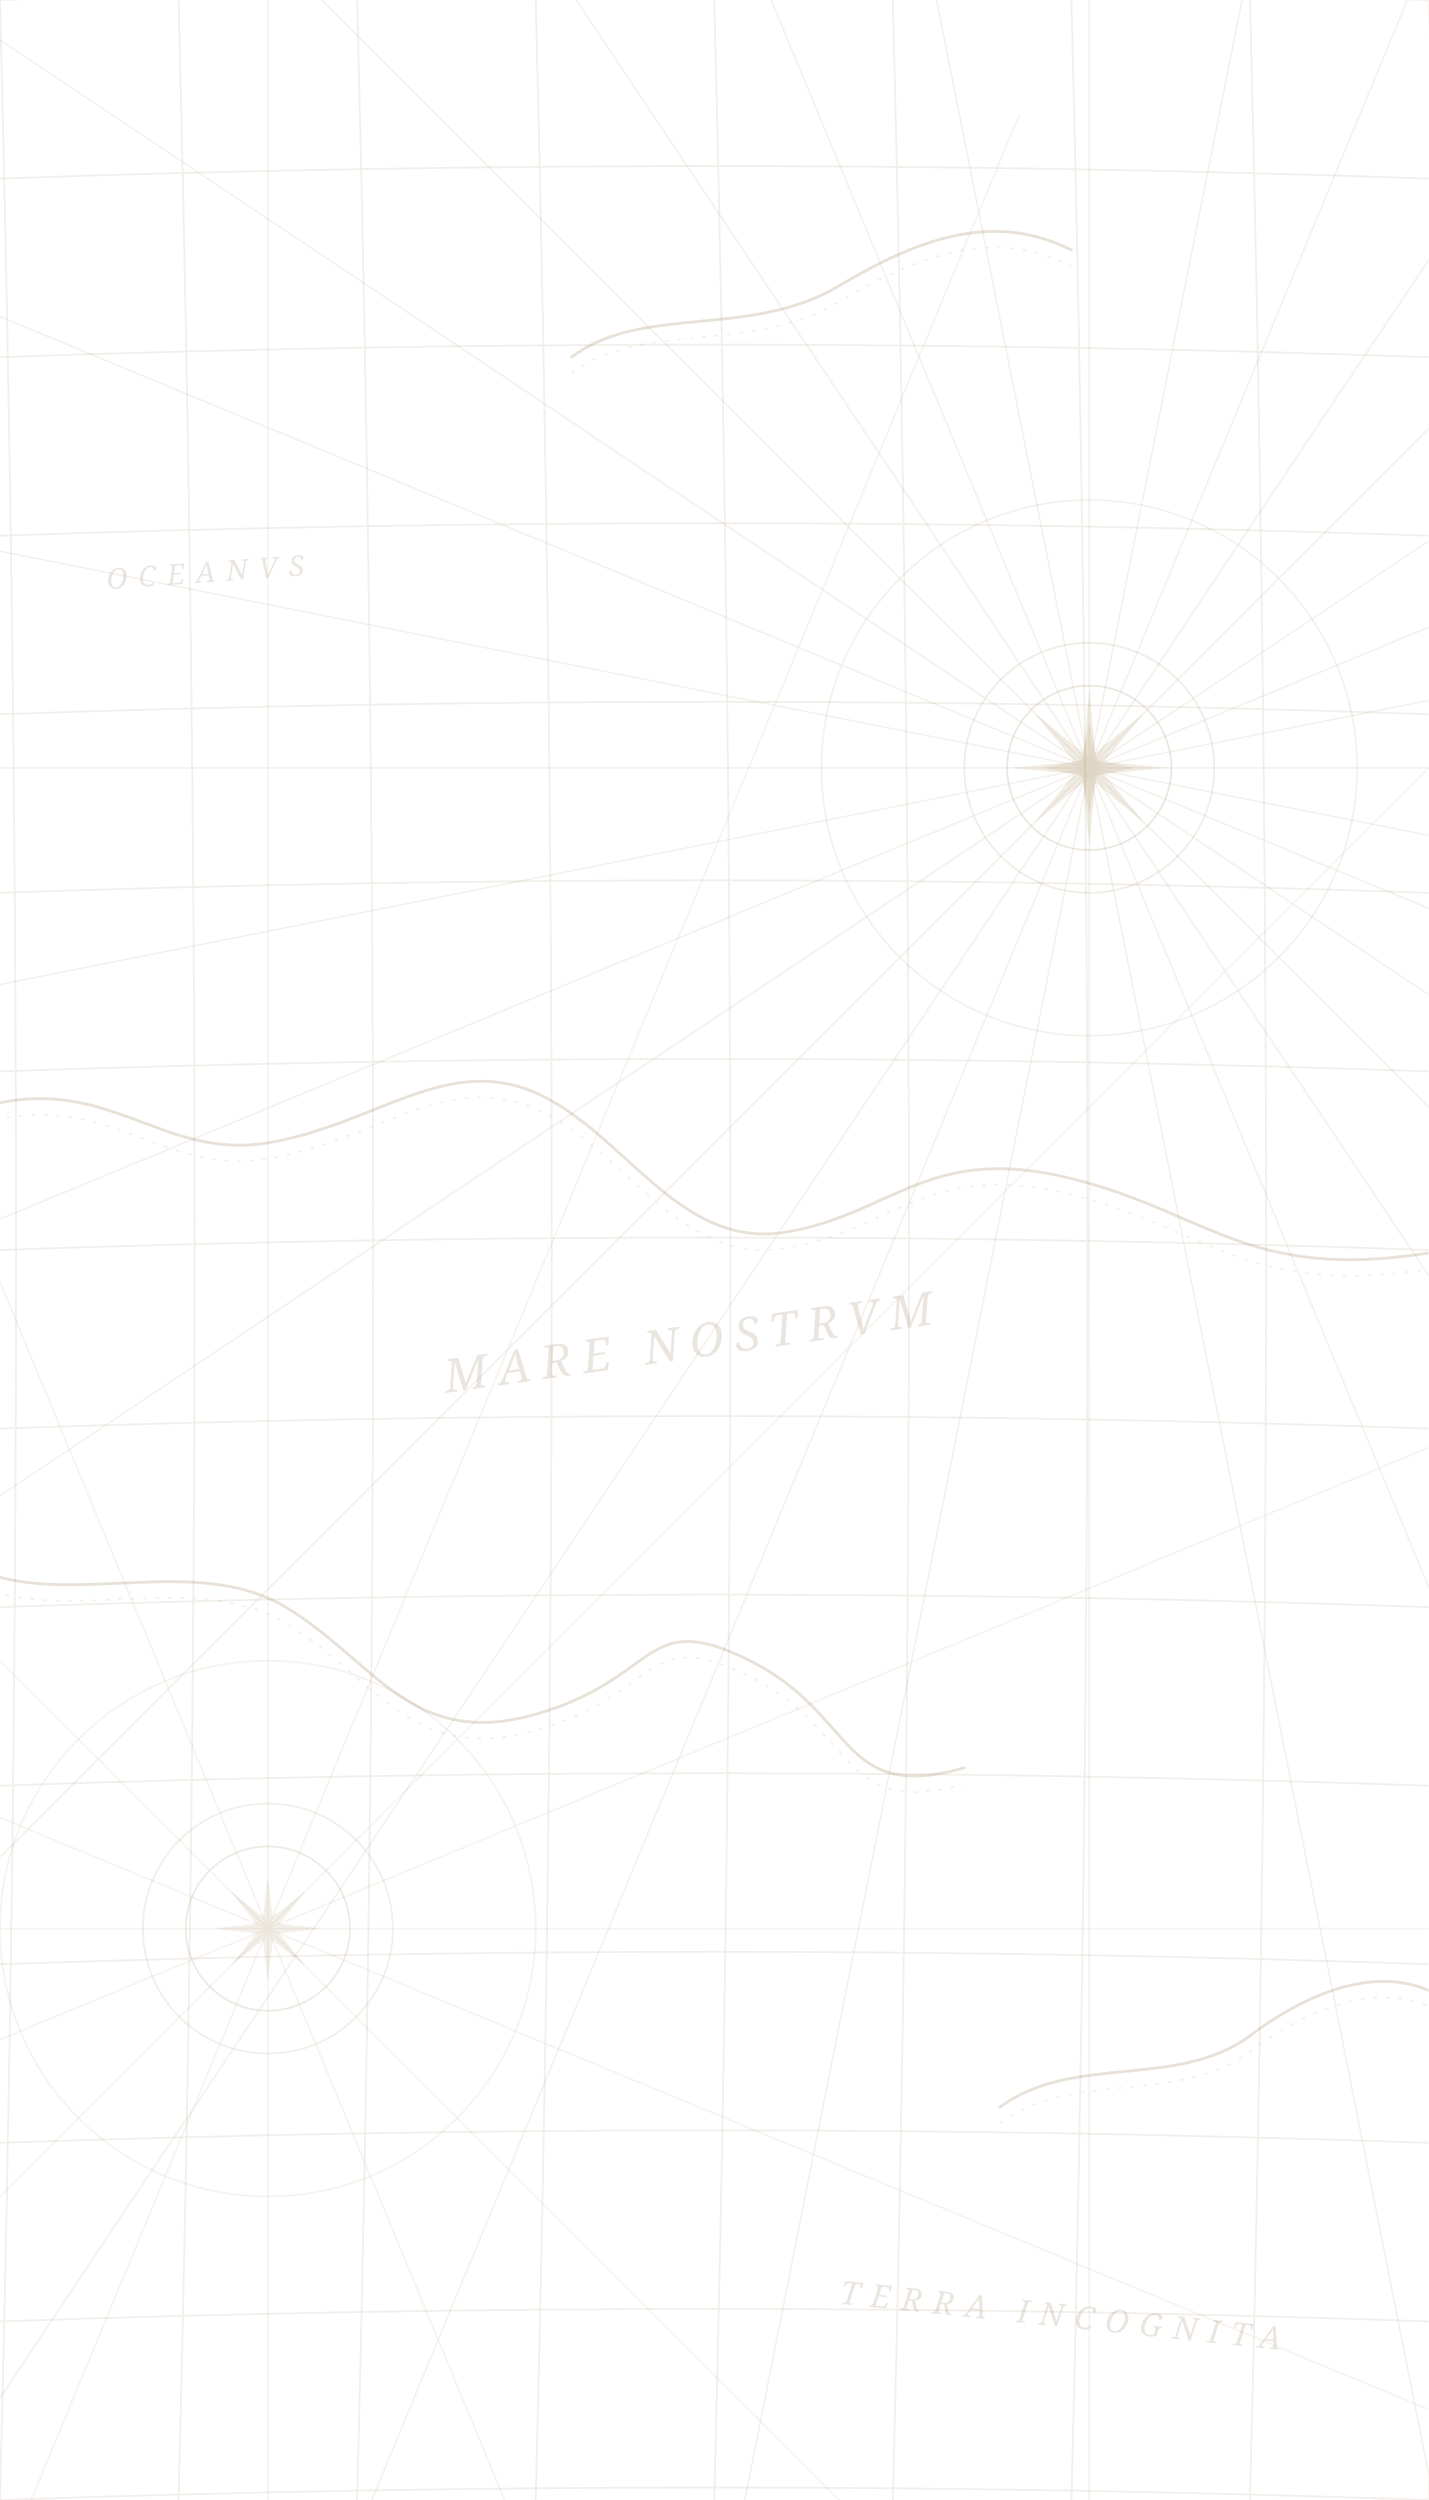
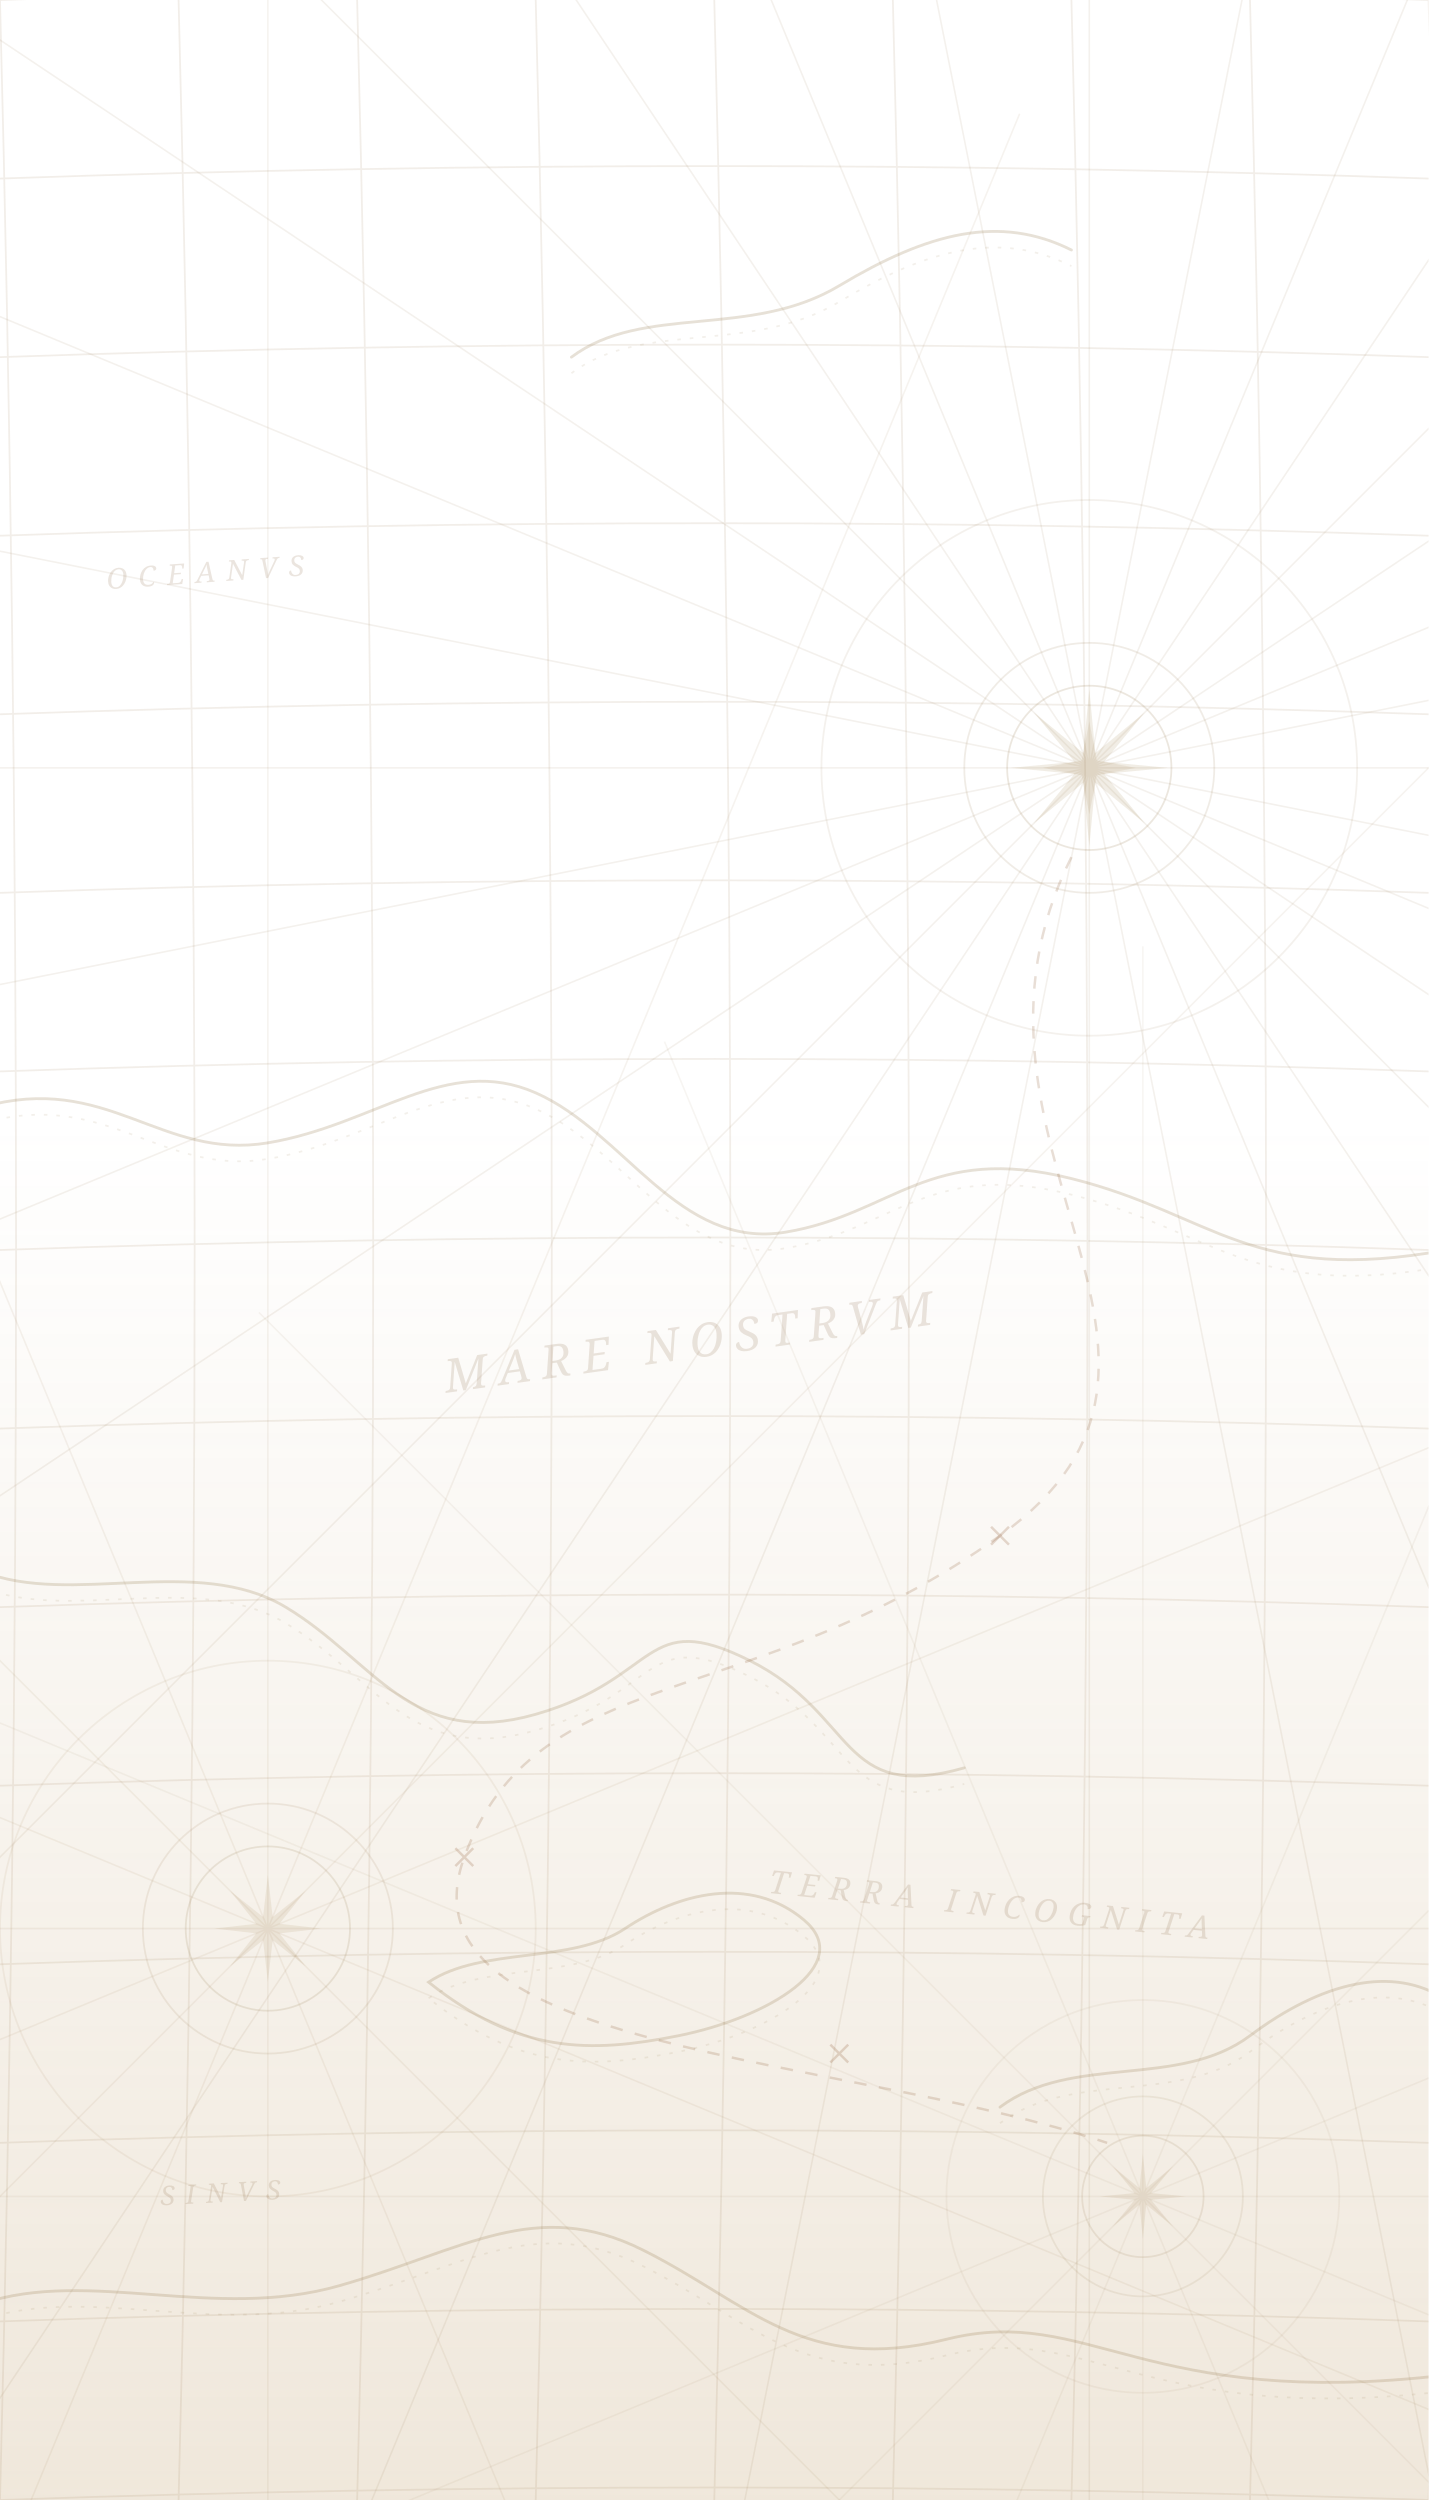
<svg xmlns="http://www.w3.org/2000/svg" viewBox="0 0 800 1400" preserveAspectRatio="xMidYMid slice">
+   <defs>
+     <linearGradient id="t" x1="0" y1="0" x2="0" y2="1">
+       <stop offset=".45" stop-color="#b8935a" stop-opacity="0" />
+       <stop offset="1" stop-color="#b8935a" stop-opacity=".22" />
+     </linearGradient>
+   </defs>
+   <rect width="800" height="1400" fill="url(#t)" />
  <g fill="none" stroke="#8a6a3a">
    <path stroke-opacity=".11" stroke-width="1" d="M0 0Q18 700.0 0 1400 M100 0Q118 700.0 100 1400 M200 0Q218 700.0 200 1400 M300 0Q318 700.0 300 1400 M400 0Q418 700.0 400 1400 M500 0Q518 700.0 500 1400 M600 0Q618 700.0 600 1400 M700 0Q718 700.0 700 1400 M800 0Q818 700.0 800 1400 M0 0Q400.0 -14 800 0 M0 100Q400.0 86 800 100 M0 200Q400.0 186 800 200 M0 300Q400.0 286 800 300 M0 400Q400.0 386 800 400 M0 500Q400.0 486 800 500 M0 600Q400.0 586 800 600 M0 700Q400.0 686 800 700 M0 800Q400.0 786 800 800 M0 900Q400.0 886 800 900 M0 1000Q400.0 986 800 1000 M0 1100Q400.0 1086 800 1100 M0 1200Q400.0 1186 800 1200 M0 1300Q400.0 1286 800 1300 M0 1400Q400.0 1386 800 1400" />
    <path stroke-opacity="0.09" stroke-width=".9" d="M610 430L2110.0 430.0 M610 430L2081.2 722.6 M610 430L1995.8 1004.0 M610 430L1857.2 1263.4 M610 430L1670.7 1490.7 M610 430L1443.4 1677.2 M610 430L1184.0 1815.8 M610 430L902.6 1901.2 M610 430L610.0 1930.0 M610 430L317.4 1901.2 M610 430L36.0 1815.8 M610 430L-223.4 1677.2 M610 430L-450.7 1490.7 M610 430L-637.2 1263.4 M610 430L-775.8 1004.0 M610 430L-861.2 722.6 M610 430L-890.0 430.0 M610 430L-861.2 137.4 M610 430L-775.8 -144.0 M610 430L-637.2 -403.4 M610 430L-450.7 -630.7 M610 430L-223.4 -817.2 M610 430L36.0 -955.8 M610 430L317.4 -1041.2 M610 430L610.0 -1070.0 M610 430L902.6 -1041.2 M610 430L1184.0 -955.8 M610 430L1443.4 -817.2 M610 430L1670.7 -630.7 M610 430L1857.2 -403.4 M610 430L1995.8 -144.0 M610 430L2081.2 137.4" />
    <circle cx="610" cy="430" r="46" stroke-opacity="0.162" />
    <circle cx="610" cy="430" r="70" stroke-opacity="0.126" />
    <circle cx="610" cy="430" r="150" stroke-opacity="0.090" />
    <path stroke-opacity="0.08" stroke-width=".9" d="M150 1080L1250.0 1080.0 M150 1080L1166.3 1501.0 M150 1080L927.8 1857.8 M150 1080L571.0 2096.3 M150 1080L150.0 2180.0 M150 1080L-271.0 2096.3 M150 1080L-627.8 1857.8 M150 1080L-866.3 1501.0 M150 1080L-950.0 1080.0 M150 1080L-866.3 659.0 M150 1080L-627.8 302.2 M150 1080L-271.0 63.7 M150 1080L150.0 -20.0 M150 1080L571.0 63.7 M150 1080L927.8 302.2 M150 1080L1166.3 659.0" />
    <circle cx="150" cy="1080" r="46" stroke-opacity="0.144" />
    <circle cx="150" cy="1080" r="70" stroke-opacity="0.112" />
    <circle cx="150" cy="1080" r="150" stroke-opacity="0.080" />
-     <path stroke-opacity=".2" stroke-width="1.6" stroke-linecap="round" d="M-10 620C60 600 90 650 150 640S250 590 300 612 380 700 440 690 520 640 600 660 700 720 810 700 M-10 880C40 900 110 870 160 900S230 980 300 960 360 900 420 930 470 1010 540 990 M560 1180C600 1150 660 1170 700 1140S780 1100 810 1120 M320 200C360 170 420 190 470 160S560 120 600 140" />
-     <path stroke-opacity=".1" stroke-width="1" stroke-dasharray="2 5" d="M-10 620C60 600 90 650 150 640S250 590 300 612 380 700 440 690 520 640 600 660 700 720 810 700 M-10 880C40 900 110 870 160 900S230 980 300 960 360 900 420 930 470 1010 540 990 M560 1180C600 1150 660 1170 700 1140S780 1100 810 1120 M320 200C360 170 420 190 470 160S560 120 600 140" transform="translate(0 9)" />
+     <path stroke-opacity="0.07" stroke-width=".9" d="M640 1230L1340.0 1230.0 M640 1230L1286.7 1497.9 M640 1230L1135.0 1725.0 M640 1230L907.9 1876.7 M640 1230L640.0 1930.0 M640 1230L372.1 1876.7 M640 1230L145.0 1725.0 M640 1230L-6.7 1497.9 M640 1230L-60.0 1230.0 M640 1230L-6.7 962.1 M640 1230L145.0 735.0 M640 1230L372.1 583.3 M640 1230L640.0 530.0 M640 1230L907.9 583.3 M640 1230L1135.0 735.0 M640 1230L1286.7 962.1" />
+     <circle cx="640" cy="1230" r="34" stroke-opacity="0.126" />
+     <circle cx="640" cy="1230" r="56" stroke-opacity="0.098" />
+     <circle cx="640" cy="1230" r="110" stroke-opacity="0.070" />
+     <path stroke-opacity=".2" stroke-width="1.6" stroke-linecap="round" d="M-10 620C60 600 90 650 150 640S250 590 300 612 380 700 440 690 520 640 600 660 700 720 810 700 M-10 880C40 900 110 870 160 900S230 980 300 960 360 900 420 930 470 1010 540 990 M560 1180C600 1150 660 1170 700 1140S780 1100 810 1120 M320 200C360 170 420 190 470 160S560 120 600 140 M-10 1290C50 1270 120 1300 190 1280S300 1230 360 1260 450 1330 530 1310 640 1350 810 1330 M240 1110C270 1090 320 1100 350 1080S420 1050 450 1075 430 1130 380 1140 290 1150 240 1110Z" />
+     <path stroke-opacity=".1" stroke-width="1" stroke-dasharray="2 5" d="M-10 620C60 600 90 650 150 640S250 590 300 612 380 700 440 690 520 640 600 660 700 720 810 700 M-10 880C40 900 110 870 160 900S230 980 300 960 360 900 420 930 470 1010 540 990 M560 1180C600 1150 660 1170 700 1140S780 1100 810 1120 M320 200C360 170 420 190 470 160S560 120 600 140 M-10 1290C50 1270 120 1300 190 1280S300 1230 360 1260 450 1330 530 1310 640 1350 810 1330 M240 1110C270 1090 320 1100 350 1080S420 1050 450 1075 430 1130 380 1140 290 1150 240 1110Z" transform="translate(0 9)" />
+     <path stroke="#8f5a32" stroke-opacity=".2" stroke-width="1.4" stroke-dasharray="7 7" d="M600 480C520 640 700 760 560 860S300 930 260 1040 470 1150 620 1200" />
  </g>
  <polygon points="610.0,386.0 613.4,421.7 641.1,398.9 618.3,426.6 654.0,430.0 618.3,433.4 641.1,461.1 613.4,438.3 610.0,474.0 606.6,438.3 578.9,461.1 601.7,433.4 566.0,430.0 601.7,426.6 578.9,398.9 606.6,421.7" fill="#9b7a45" fill-opacity="0.14" />
  <polygon points="610.0,404.0 614.2,425.8 636.0,430.0 614.2,434.2 610.0,456.0 605.8,434.2 584.0,430.0 605.8,425.8" fill="#9b7a45" fill-opacity="0.12" />
  <polygon points="150.0,1050.0 152.7,1073.5 171.2,1058.8 156.5,1077.3 180.0,1080.0 156.5,1082.7 171.2,1101.2 152.7,1086.5 150.0,1110.0 147.3,1086.5 128.8,1101.2 143.5,1082.7 120.0,1080.0 143.5,1077.3 128.8,1058.8 147.3,1073.5" fill="#9b7a45" fill-opacity="0.12" />
+   <polygon points="640.0,1206.0 641.9,1225.4 657.0,1213.0 644.6,1228.1 664.0,1230.0 644.6,1231.9 657.0,1247.0 641.9,1234.6 640.0,1254.0 638.1,1234.6 623.0,1247.0 635.4,1231.9 616.0,1230.0 635.4,1228.1 623.0,1213.0 638.1,1225.4" fill="#9b7a45" fill-opacity="0.12" />
+   <g stroke="#8f5a32" stroke-opacity=".22" stroke-width="1.4">
+     <path d="M555 855l10 10m0-10-10 10" />
+     <path d="M255 1035l10 10m0-10-10 10" />
+     <path d="M465 1145l10 10m0-10-10 10" />
+   </g>
  <g fill="#7d5d32" fill-opacity=".16" font-family="Georgia, serif" font-style="italic" letter-spacing="6">
    <text x="250" y="780" font-size="26" transform="rotate(-8 250 780)">MARE NOSTRVM</text>
-     <text x="470" y="1290" font-size="18" transform="rotate(6 470 1290)">TERRA INCOGNITA</text>
+     <text x="430" y="1060" font-size="18" transform="rotate(6 430 1060)">TERRA INCOGNITA</text>
    <text x="60" y="330" font-size="16" transform="rotate(-4 60 330)">OCEANVS</text>
+     <text x="90" y="1235" font-size="15" transform="rotate(-3 90 1235)">SINVS</text>
  </g>
</svg>
